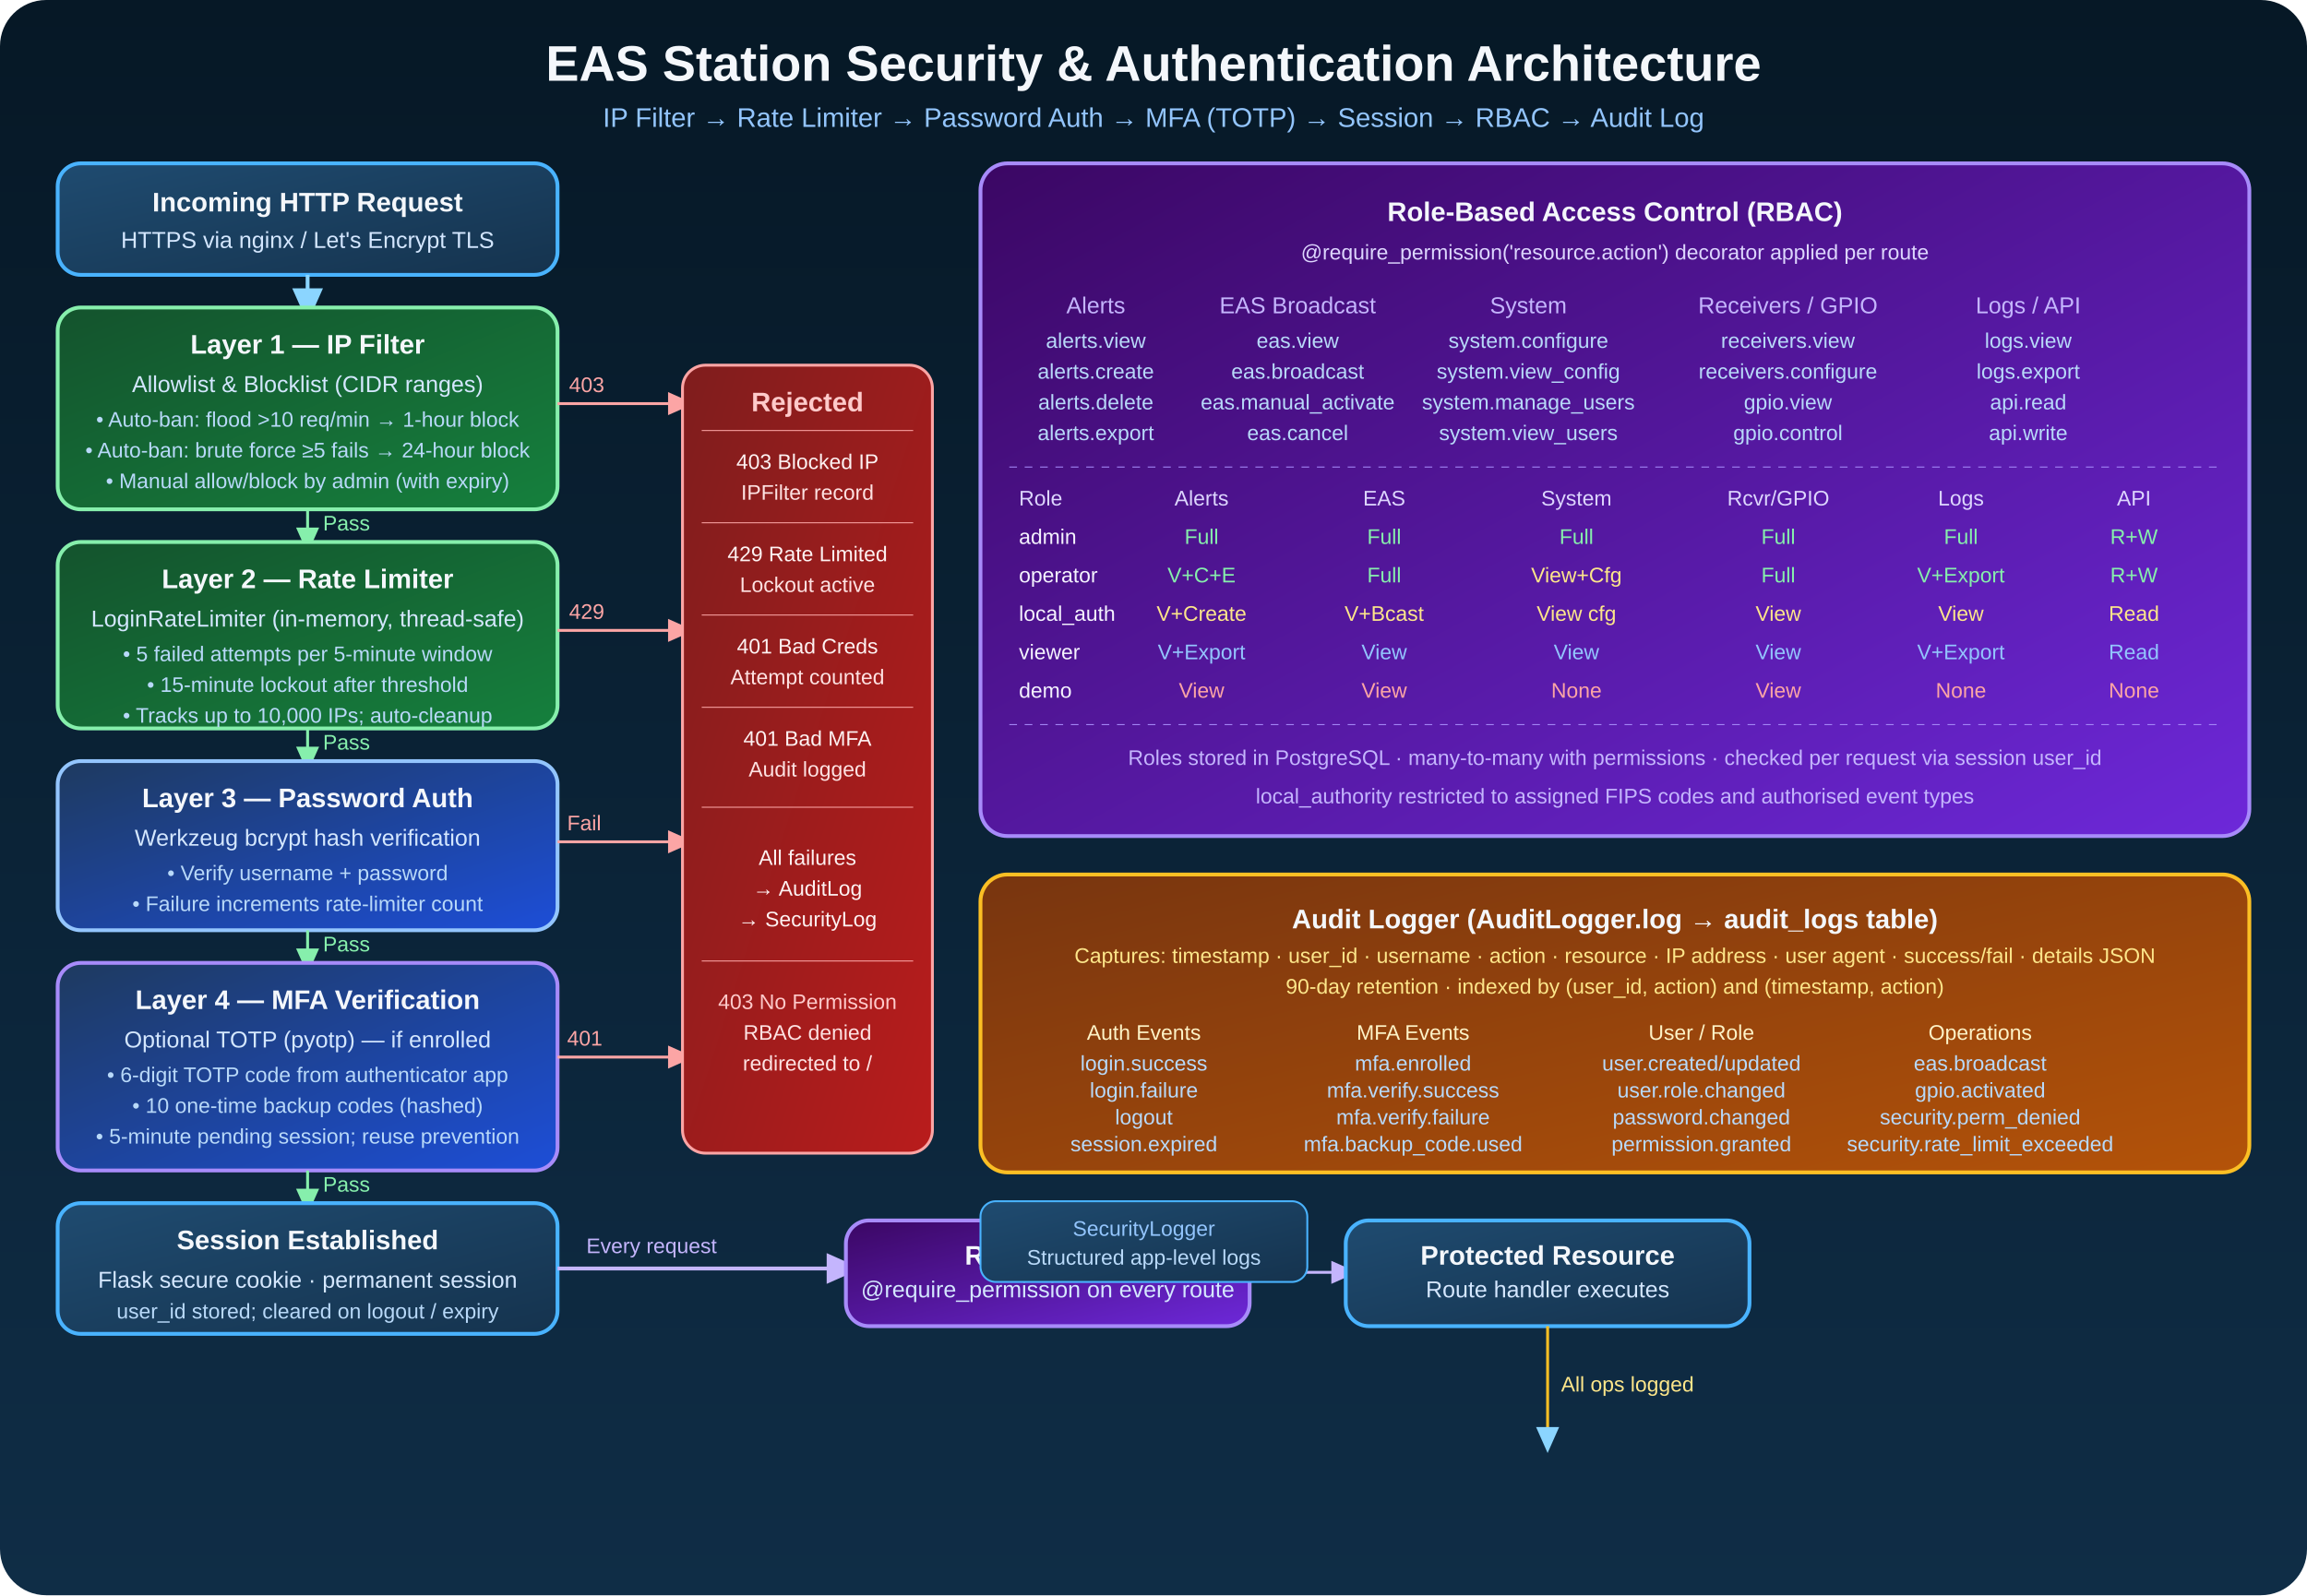
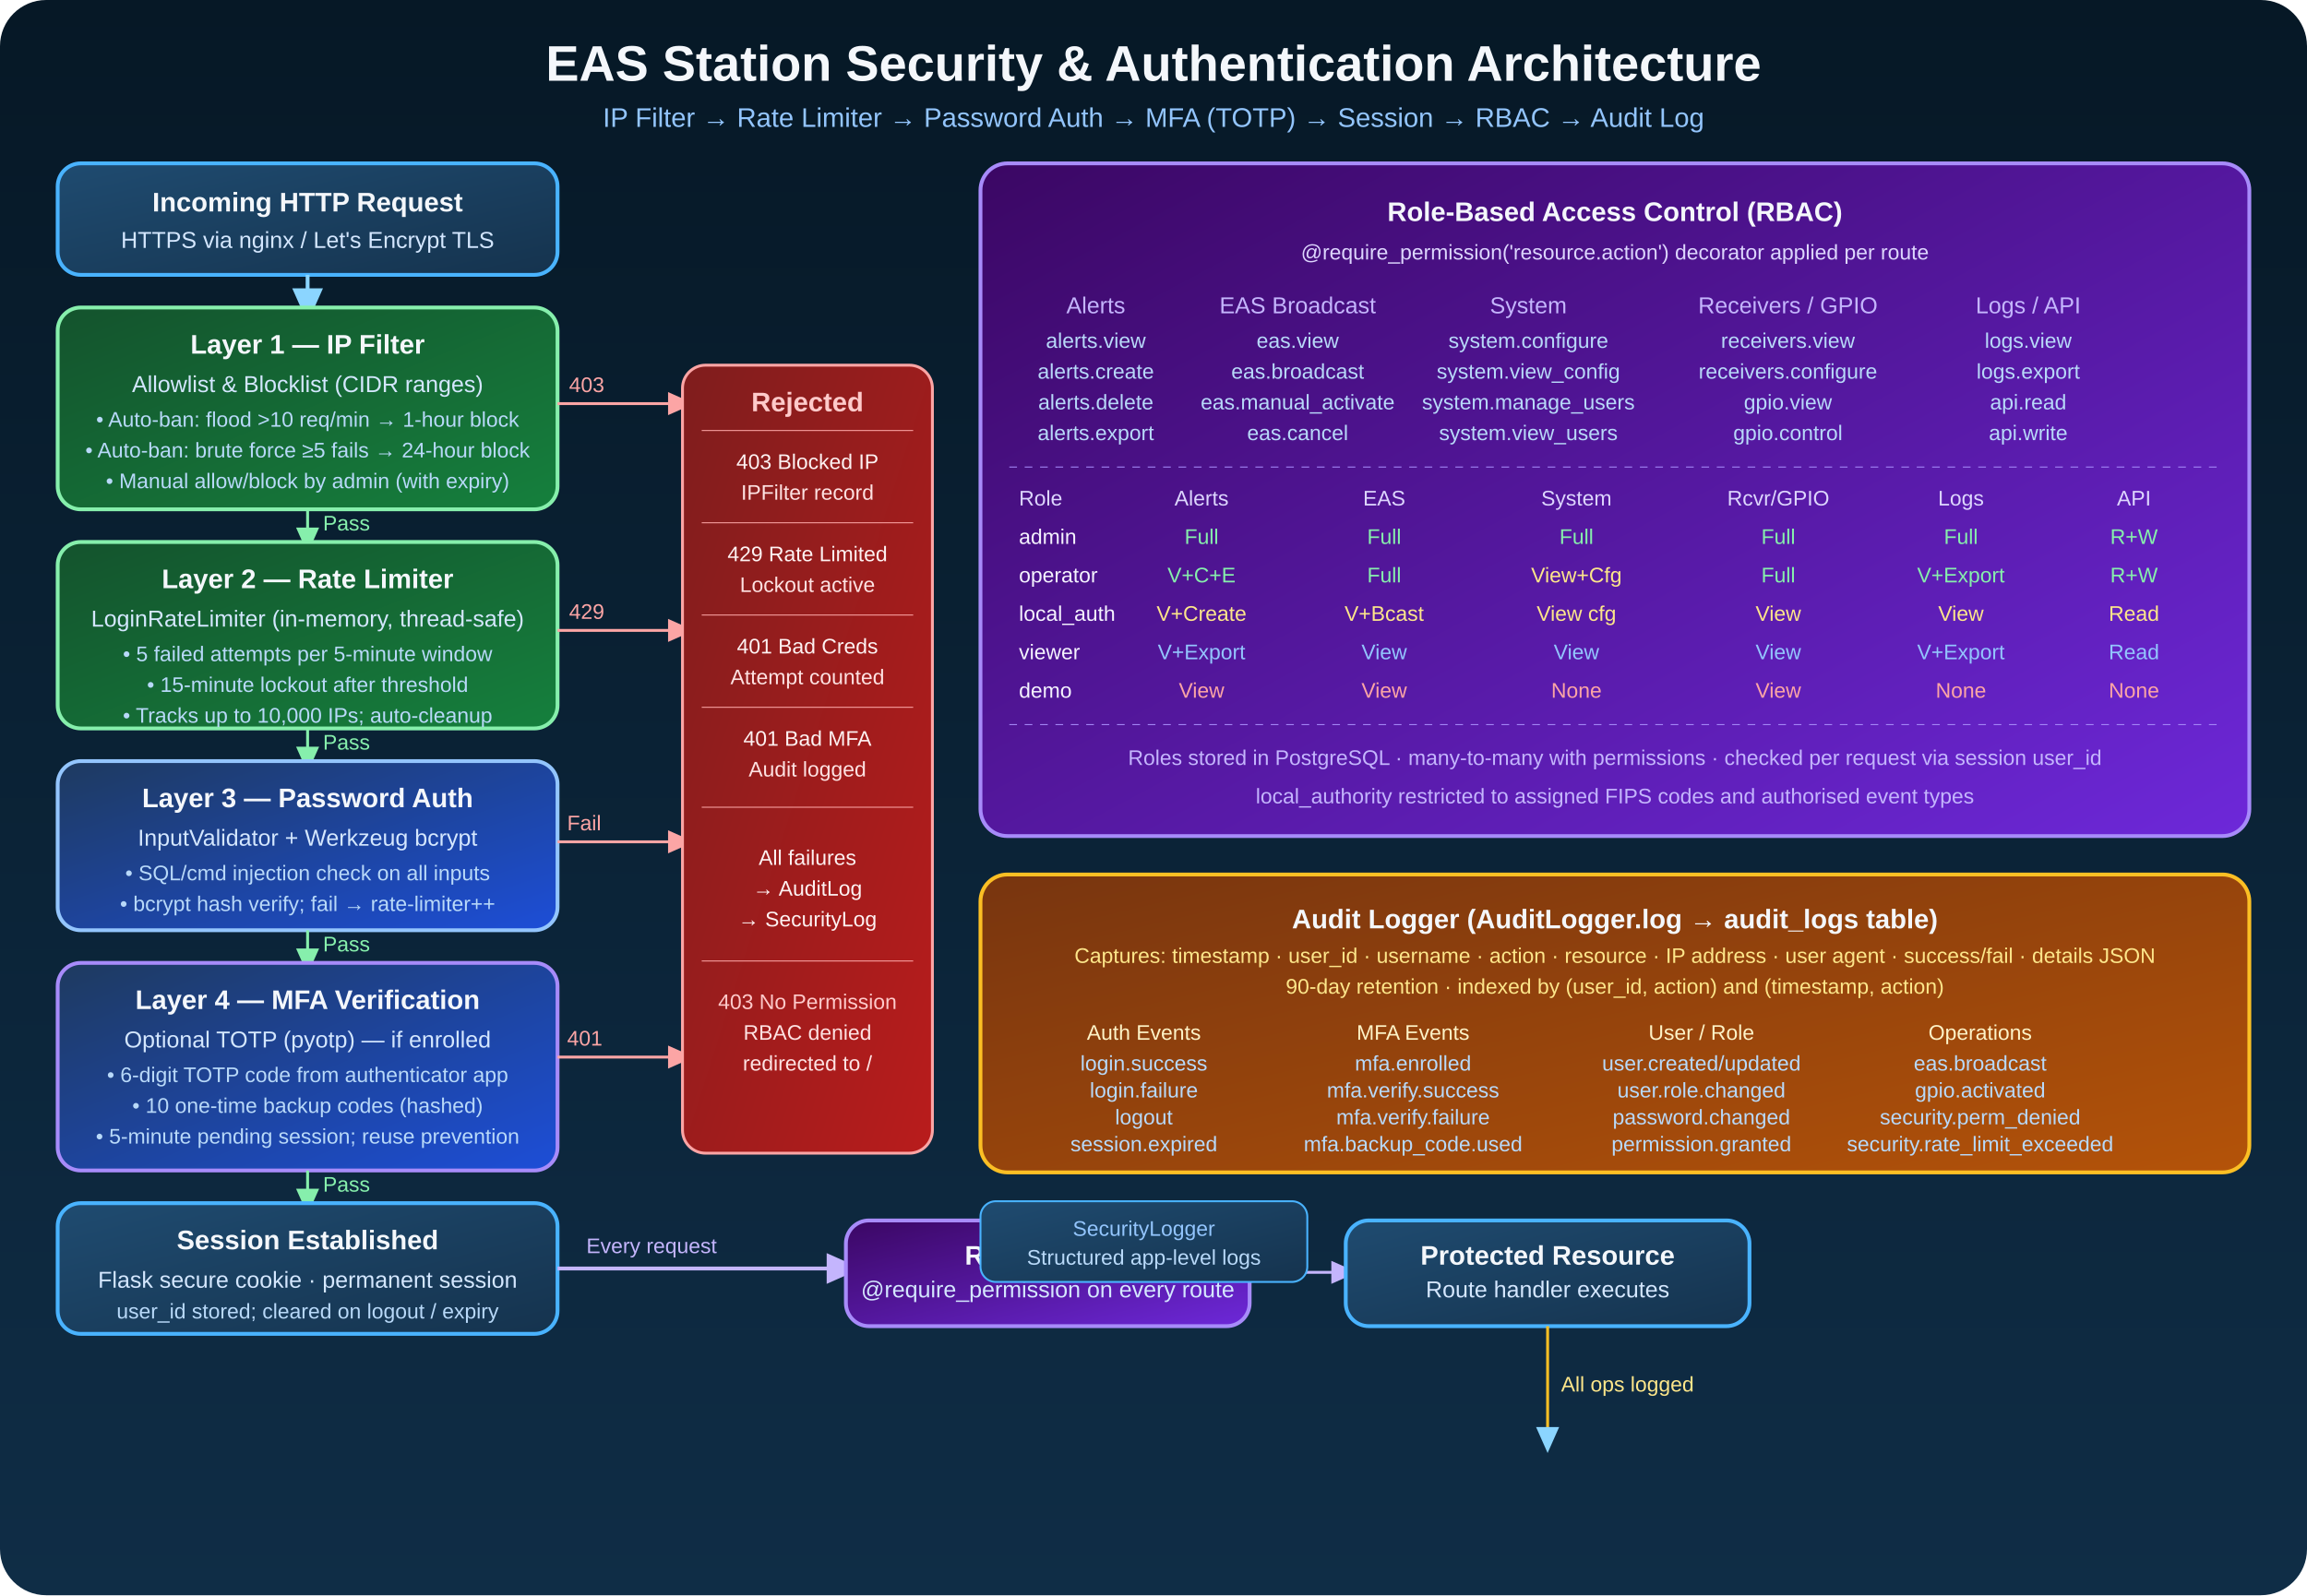
<svg xmlns="http://www.w3.org/2000/svg" width="1200" height="830" viewBox="0 0 1200 830" role="img" aria-labelledby="title desc">
  <defs>
    <linearGradient id="bg" x1="0" x2="0" y1="0" y2="1">
      <stop offset="0%" stop-color="#061826" />
      <stop offset="100%" stop-color="#0f2d46" />
    </linearGradient>
    <linearGradient id="panel" x1="0" x2="1" y1="0" y2="1">
      <stop offset="0%" stop-color="#1f4b70" />
      <stop offset="100%" stop-color="#15334e" />
    </linearGradient>
    <linearGradient id="sec-panel" x1="0" x2="1" y1="0" y2="1">
      <stop offset="0%" stop-color="#14532d" />
      <stop offset="100%" stop-color="#15803d" />
    </linearGradient>
    <linearGradient id="auth-panel" x1="0" x2="1" y1="0" y2="1">
      <stop offset="0%" stop-color="#1e3a5f" />
      <stop offset="100%" stop-color="#1d4ed8" />
    </linearGradient>
    <linearGradient id="rbac-panel" x1="0" x2="1" y1="0" y2="1">
      <stop offset="0%" stop-color="#3b0764" />
      <stop offset="100%" stop-color="#6d28d9" />
    </linearGradient>
    <linearGradient id="red-panel" x1="0" x2="1" y1="0" y2="1">
      <stop offset="0%" stop-color="#7f1d1d" />
      <stop offset="100%" stop-color="#b91c1c" />
    </linearGradient>
    <linearGradient id="audit-panel" x1="0" x2="1" y1="0" y2="1">
      <stop offset="0%" stop-color="#78350f" />
      <stop offset="100%" stop-color="#b45309" />
    </linearGradient>
    <marker id="arrow" markerWidth="10" markerHeight="10" refX="5" refY="5" orient="auto">
      <path d="M0,1 L9,5 L0,9 Z" fill="#8bd5ff" />
    </marker>
    <marker id="red-arrow" markerWidth="10" markerHeight="10" refX="5" refY="5" orient="auto">
      <path d="M0,1 L9,5 L0,9 Z" fill="#fca5a5" />
    </marker>
    <marker id="green-arrow" markerWidth="10" markerHeight="10" refX="5" refY="5" orient="auto">
      <path d="M0,1 L9,5 L0,9 Z" fill="#86efac" />
    </marker>
    <marker id="purple-arrow" markerWidth="10" markerHeight="10" refX="5" refY="5" orient="auto">
      <path d="M0,1 L9,5 L0,9 Z" fill="#c4b5fd" />
    </marker>
    <style>
      text { font-family: 'Segoe UI', 'Helvetica Neue', Arial, sans-serif; fill: #f4f7fb; }
      .headline { font-size: 26px; font-weight: 700; }
      .subtitle { font-size: 14px; fill: #93c5fd; }
      .panel-title { font-size: 14px; font-weight: 600; }
      .sm { font-size: 12px; fill: #d4e7ff; }
      .xs { font-size: 11px; fill: #b8d9f9; }
      .allow { font-size: 11px; fill: #86efac; }
      .deny  { font-size: 11px; fill: #fca5a5; }
    </style>
  </defs>
  <rect width="1200" height="830" rx="24" fill="url(#bg)" />
  <text x="600" y="42" class="headline" text-anchor="middle">EAS Station Security &amp; Authentication Architecture</text>
  <text x="600" y="66" class="subtitle" text-anchor="middle">IP Filter → Rate Limiter → Password Auth → MFA (TOTP) → Session → RBAC → Audit Log</text>
  <g transform="translate(30,85)">
    <rect width="260" height="58" rx="12" fill="url(#panel)" stroke="#49b3ff" stroke-width="2" />
    <text x="130" y="25" class="panel-title" text-anchor="middle">Incoming HTTP Request</text>
    <text x="130" y="44" class="sm" text-anchor="middle">HTTPS via nginx / Let's Encrypt TLS</text>
  </g>
  <line x1="160" y1="143" x2="160" y2="160" stroke="#8bd5ff" stroke-width="2" marker-end="url(#arrow)" />
  <g transform="translate(30,160)">
    <rect width="260" height="105" rx="12" fill="url(#sec-panel)" stroke="#86efac" stroke-width="2" />
    <text x="130" y="24" class="panel-title" text-anchor="middle">Layer 1 — IP Filter</text>
    <text x="130" y="44" class="sm" text-anchor="middle">Allowlist &amp; Blocklist (CIDR ranges)</text>
    <text x="130" y="62" class="xs" text-anchor="middle">• Auto-ban: flood &gt;10 req/min → 1-hour block</text>
    <text x="130" y="78" class="xs" text-anchor="middle">• Auto-ban: brute force ≥5 fails → 24-hour block</text>
    <text x="130" y="94" class="xs" text-anchor="middle">• Manual allow/block by admin (with expiry)</text>
  </g>
  <line x1="290" y1="210" x2="355" y2="210" stroke="#fca5a5" stroke-width="1.5" marker-end="url(#red-arrow)" />
  <text x="296" y="204" class="deny">403</text>
  <line x1="160" y1="265" x2="160" y2="282" stroke="#86efac" stroke-width="1.5" marker-end="url(#green-arrow)" />
  <text x="168" y="276" class="allow">Pass</text>
  <g transform="translate(30,282)">
    <rect width="260" height="97" rx="12" fill="url(#sec-panel)" stroke="#86efac" stroke-width="2" />
    <text x="130" y="24" class="panel-title" text-anchor="middle">Layer 2 — Rate Limiter</text>
    <text x="130" y="44" class="sm" text-anchor="middle">LoginRateLimiter (in-memory, thread-safe)</text>
    <text x="130" y="62" class="xs" text-anchor="middle">• 5 failed attempts per 5-minute window</text>
    <text x="130" y="78" class="xs" text-anchor="middle">• 15-minute lockout after threshold</text>
    <text x="130" y="94" class="xs" text-anchor="middle">• Tracks up to 10,000 IPs; auto-cleanup</text>
  </g>
  <line x1="290" y1="328" x2="355" y2="328" stroke="#fca5a5" stroke-width="1.5" marker-end="url(#red-arrow)" />
  <text x="296" y="322" class="deny">429</text>
  <line x1="160" y1="379" x2="160" y2="396" stroke="#86efac" stroke-width="1.5" marker-end="url(#green-arrow)" />
  <text x="168" y="390" class="allow">Pass</text>
  <g transform="translate(30,396)">
    <rect width="260" height="88" rx="12" fill="url(#auth-panel)" stroke="#93c5fd" stroke-width="2" />
    <text x="130" y="24" class="panel-title" text-anchor="middle">Layer 3 — Password Auth</text>
-     <text x="130" y="44" class="sm" text-anchor="middle">Werkzeug bcrypt hash verification</text>
-     <text x="130" y="62" class="xs" text-anchor="middle">• Verify username + password</text>
-     <text x="130" y="78" class="xs" text-anchor="middle">• Failure increments rate-limiter count</text>
+     <text x="130" y="44" class="sm" text-anchor="middle">InputValidator + Werkzeug bcrypt</text>
+     <text x="130" y="62" class="xs" text-anchor="middle">• SQL/cmd injection check on all inputs</text>
+     <text x="130" y="78" class="xs" text-anchor="middle">• bcrypt hash verify; fail → rate-limiter++</text>
  </g>
  <line x1="290" y1="438" x2="355" y2="438" stroke="#fca5a5" stroke-width="1.5" marker-end="url(#red-arrow)" />
  <text x="295" y="432" class="deny">Fail</text>
  <line x1="160" y1="484" x2="160" y2="501" stroke="#86efac" stroke-width="1.5" marker-end="url(#green-arrow)" />
  <text x="168" y="495" class="allow">Pass</text>
  <g transform="translate(30,501)">
    <rect width="260" height="108" rx="12" fill="url(#auth-panel)" stroke="#a78bfa" stroke-width="2" />
    <text x="130" y="24" class="panel-title" text-anchor="middle">Layer 4 — MFA Verification</text>
    <text x="130" y="44" class="sm" text-anchor="middle">Optional TOTP (pyotp) — if enrolled</text>
    <text x="130" y="62" class="xs" text-anchor="middle">• 6-digit TOTP code from authenticator app</text>
    <text x="130" y="78" class="xs" text-anchor="middle">• 10 one-time backup codes (hashed)</text>
    <text x="130" y="94" class="xs" text-anchor="middle">• 5-minute pending session; reuse prevention</text>
  </g>
  <line x1="290" y1="550" x2="355" y2="550" stroke="#fca5a5" stroke-width="1.5" marker-end="url(#red-arrow)" />
  <text x="295" y="544" class="deny">401</text>
  <line x1="160" y1="609" x2="160" y2="626" stroke="#86efac" stroke-width="1.5" marker-end="url(#green-arrow)" />
  <text x="168" y="620" class="allow">Pass</text>
  <g transform="translate(30,626)">
    <rect width="260" height="68" rx="12" fill="url(#panel)" stroke="#49b3ff" stroke-width="2" />
    <text x="130" y="24" class="panel-title" text-anchor="middle">Session Established</text>
    <text x="130" y="44" class="sm" text-anchor="middle">Flask secure cookie · permanent session</text>
    <text x="130" y="60" class="xs" text-anchor="middle">user_id stored; cleared on logout / expiry</text>
  </g>
  <line x1="290" y1="660" x2="440" y2="660" stroke="#c4b5fd" stroke-width="2" marker-end="url(#purple-arrow)" />
  <text x="305" y="652" class="xs" style="fill:#c4b5fd">Every request</text>
  <g transform="translate(355,190)">
    <rect width="130" height="410" rx="12" fill="url(#red-panel)" stroke="#fca5a5" stroke-width="1.5" />
    <text x="65" y="24" class="panel-title" text-anchor="middle" style="fill:#fecaca">Rejected</text>
    <line x1="10" y1="34" x2="120" y2="34" stroke="#fca5a5" stroke-width="0.5" />
    <text x="65" y="54" class="xs" text-anchor="middle" style="fill:#fef2f2">403 Blocked IP</text>
    <text x="65" y="70" class="xs" text-anchor="middle" style="fill:#fee2e2">IPFilter record</text>
    <line x1="10" y1="82" x2="120" y2="82" stroke="#fca5a5" stroke-width="0.5" />
    <text x="65" y="102" class="xs" text-anchor="middle" style="fill:#fef2f2">429 Rate Limited</text>
    <text x="65" y="118" class="xs" text-anchor="middle" style="fill:#fee2e2">Lockout active</text>
    <line x1="10" y1="130" x2="120" y2="130" stroke="#fca5a5" stroke-width="0.5" />
    <text x="65" y="150" class="xs" text-anchor="middle" style="fill:#fef2f2">401 Bad Creds</text>
    <text x="65" y="166" class="xs" text-anchor="middle" style="fill:#fee2e2">Attempt counted</text>
    <line x1="10" y1="178" x2="120" y2="178" stroke="#fca5a5" stroke-width="0.5" />
    <text x="65" y="198" class="xs" text-anchor="middle" style="fill:#fef2f2">401 Bad MFA</text>
    <text x="65" y="214" class="xs" text-anchor="middle" style="fill:#fee2e2">Audit logged</text>
    <line x1="10" y1="230" x2="120" y2="230" stroke="#fca5a5" stroke-width="0.5" />
    <text x="65" y="260" class="xs" text-anchor="middle" style="fill:#fef2f2">All failures</text>
    <text x="65" y="276" class="xs" text-anchor="middle" style="fill:#fef2f2">→ AuditLog</text>
    <text x="65" y="292" class="xs" text-anchor="middle" style="fill:#fef2f2">→ SecurityLog</text>
    <line x1="10" y1="310" x2="120" y2="310" stroke="#fca5a5" stroke-width="0.5" />
    <text x="65" y="335" class="xs" text-anchor="middle" style="fill:#fecaca">403 No Permission</text>
    <text x="65" y="351" class="xs" text-anchor="middle" style="fill:#fee2e2">RBAC denied</text>
    <text x="65" y="367" class="xs" text-anchor="middle" style="fill:#fee2e2">redirected to /</text>
  </g>
  <g transform="translate(510,85)">
    <rect width="660" height="350" rx="14" fill="url(#rbac-panel)" stroke="#a78bfa" stroke-width="2" />
    <text x="330" y="30" class="panel-title" text-anchor="middle">Role-Based Access Control (RBAC)</text>
    <text x="330" y="50" class="xs" text-anchor="middle" style="fill:#ddd6fe">@require_permission('resource.action') decorator applied per route</text>
    <text x="60" y="78" class="sm" text-anchor="middle" style="fill:#c4b5fd">Alerts</text>
    <text x="165" y="78" class="sm" text-anchor="middle" style="fill:#c4b5fd">EAS Broadcast</text>
    <text x="285" y="78" class="sm" text-anchor="middle" style="fill:#c4b5fd">System</text>
    <text x="420" y="78" class="sm" text-anchor="middle" style="fill:#c4b5fd">Receivers / GPIO</text>
    <text x="545" y="78" class="sm" text-anchor="middle" style="fill:#c4b5fd">Logs / API</text>
    <text x="60" y="96" class="xs" text-anchor="middle">alerts.view</text>
    <text x="60" y="112" class="xs" text-anchor="middle">alerts.create</text>
    <text x="60" y="128" class="xs" text-anchor="middle">alerts.delete</text>
    <text x="60" y="144" class="xs" text-anchor="middle">alerts.export</text>
    <text x="165" y="96" class="xs" text-anchor="middle">eas.view</text>
    <text x="165" y="112" class="xs" text-anchor="middle">eas.broadcast</text>
    <text x="165" y="128" class="xs" text-anchor="middle">eas.manual_activate</text>
    <text x="165" y="144" class="xs" text-anchor="middle">eas.cancel</text>
    <text x="285" y="96" class="xs" text-anchor="middle">system.configure</text>
    <text x="285" y="112" class="xs" text-anchor="middle">system.view_config</text>
    <text x="285" y="128" class="xs" text-anchor="middle">system.manage_users</text>
    <text x="285" y="144" class="xs" text-anchor="middle">system.view_users</text>
    <text x="420" y="96" class="xs" text-anchor="middle">receivers.view</text>
    <text x="420" y="112" class="xs" text-anchor="middle">receivers.configure</text>
    <text x="420" y="128" class="xs" text-anchor="middle">gpio.view</text>
    <text x="420" y="144" class="xs" text-anchor="middle">gpio.control</text>
    <text x="545" y="96" class="xs" text-anchor="middle">logs.view</text>
    <text x="545" y="112" class="xs" text-anchor="middle">logs.export</text>
    <text x="545" y="128" class="xs" text-anchor="middle">api.read</text>
    <text x="545" y="144" class="xs" text-anchor="middle">api.write</text>
    <line x1="15" y1="158" x2="645" y2="158" stroke="#a78bfa" stroke-width="0.5" stroke-dasharray="4" />
    <text x="20" y="178" class="xs" style="fill:#ddd6fe">Role</text>
    <text x="115" y="178" class="xs" text-anchor="middle" style="fill:#ddd6fe">Alerts</text>
    <text x="210" y="178" class="xs" text-anchor="middle" style="fill:#ddd6fe">EAS</text>
    <text x="310" y="178" class="xs" text-anchor="middle" style="fill:#ddd6fe">System</text>
    <text x="415" y="178" class="xs" text-anchor="middle" style="fill:#ddd6fe">Rcvr/GPIO</text>
    <text x="510" y="178" class="xs" text-anchor="middle" style="fill:#ddd6fe">Logs</text>
    <text x="600" y="178" class="xs" text-anchor="middle" style="fill:#ddd6fe">API</text>
    <text x="20" y="198" class="xs" style="fill:#f5f3ff">admin</text>
    <text x="115" y="198" class="xs" text-anchor="middle" style="fill:#86efac">Full</text>
    <text x="210" y="198" class="xs" text-anchor="middle" style="fill:#86efac">Full</text>
    <text x="310" y="198" class="xs" text-anchor="middle" style="fill:#86efac">Full</text>
    <text x="415" y="198" class="xs" text-anchor="middle" style="fill:#86efac">Full</text>
    <text x="510" y="198" class="xs" text-anchor="middle" style="fill:#86efac">Full</text>
    <text x="600" y="198" class="xs" text-anchor="middle" style="fill:#86efac">R+W</text>
    <text x="20" y="218" class="xs" style="fill:#f5f3ff">operator</text>
    <text x="115" y="218" class="xs" text-anchor="middle" style="fill:#86efac">V+C+E</text>
    <text x="210" y="218" class="xs" text-anchor="middle" style="fill:#86efac">Full</text>
    <text x="310" y="218" class="xs" text-anchor="middle" style="fill:#fde68a">View+Cfg</text>
    <text x="415" y="218" class="xs" text-anchor="middle" style="fill:#86efac">Full</text>
    <text x="510" y="218" class="xs" text-anchor="middle" style="fill:#86efac">V+Export</text>
    <text x="600" y="218" class="xs" text-anchor="middle" style="fill:#86efac">R+W</text>
    <text x="20" y="238" class="xs" style="fill:#f5f3ff">local_auth</text>
    <text x="115" y="238" class="xs" text-anchor="middle" style="fill:#fde68a">V+Create</text>
    <text x="210" y="238" class="xs" text-anchor="middle" style="fill:#fde68a">V+Bcast</text>
    <text x="310" y="238" class="xs" text-anchor="middle" style="fill:#fde68a">View cfg</text>
    <text x="415" y="238" class="xs" text-anchor="middle" style="fill:#fde68a">View</text>
    <text x="510" y="238" class="xs" text-anchor="middle" style="fill:#fde68a">View</text>
    <text x="600" y="238" class="xs" text-anchor="middle" style="fill:#fde68a">Read</text>
    <text x="20" y="258" class="xs" style="fill:#f5f3ff">viewer</text>
    <text x="115" y="258" class="xs" text-anchor="middle" style="fill:#93c5fd">V+Export</text>
    <text x="210" y="258" class="xs" text-anchor="middle" style="fill:#93c5fd">View</text>
    <text x="310" y="258" class="xs" text-anchor="middle" style="fill:#93c5fd">View</text>
    <text x="415" y="258" class="xs" text-anchor="middle" style="fill:#93c5fd">View</text>
    <text x="510" y="258" class="xs" text-anchor="middle" style="fill:#93c5fd">V+Export</text>
    <text x="600" y="258" class="xs" text-anchor="middle" style="fill:#93c5fd">Read</text>
    <text x="20" y="278" class="xs" style="fill:#f5f3ff">demo</text>
    <text x="115" y="278" class="xs" text-anchor="middle" style="fill:#fca5a5">View</text>
    <text x="210" y="278" class="xs" text-anchor="middle" style="fill:#fca5a5">View</text>
    <text x="310" y="278" class="xs" text-anchor="middle" style="fill:#fca5a5">None</text>
    <text x="415" y="278" class="xs" text-anchor="middle" style="fill:#fca5a5">View</text>
    <text x="510" y="278" class="xs" text-anchor="middle" style="fill:#fca5a5">None</text>
    <text x="600" y="278" class="xs" text-anchor="middle" style="fill:#fca5a5">None</text>
    <line x1="15" y1="292" x2="645" y2="292" stroke="#a78bfa" stroke-width="0.5" stroke-dasharray="4" />
    <text x="330" y="313" class="xs" text-anchor="middle" style="fill:#c4b5fd">Roles stored in PostgreSQL · many-to-many with permissions · checked per request via session user_id</text>
    <text x="330" y="333" class="xs" text-anchor="middle" style="fill:#c4b5fd">local_authority restricted to assigned FIPS codes and authorised event types</text>
  </g>
  <g transform="translate(440,635)">
    <rect width="210" height="55" rx="12" fill="url(#rbac-panel)" stroke="#a78bfa" stroke-width="2" />
    <text x="105" y="23" class="panel-title" text-anchor="middle">RBAC Check</text>
    <text x="105" y="40" class="sm" text-anchor="middle">@require_permission on every route</text>
  </g>
  <line x1="650" y1="662" x2="700" y2="662" stroke="#c4b5fd" stroke-width="1.5" marker-end="url(#purple-arrow)" />
  <g transform="translate(700,635)">
    <rect width="210" height="55" rx="12" fill="url(#panel)" stroke="#49b3ff" stroke-width="2" />
    <text x="105" y="23" class="panel-title" text-anchor="middle">Protected Resource</text>
    <text x="105" y="40" class="sm" text-anchor="middle">Route handler executes</text>
  </g>
  <g transform="translate(510,455)">
    <rect width="660" height="155" rx="14" fill="url(#audit-panel)" stroke="#fbbf24" stroke-width="2" />
    <text x="330" y="28" class="panel-title" text-anchor="middle">Audit Logger (AuditLogger.log → audit_logs table)</text>
    <text x="330" y="46" class="xs" text-anchor="middle" style="fill:#fde68a">Captures: timestamp · user_id · username · action · resource · IP address · user agent · success/fail · details JSON</text>
    <text x="330" y="62" class="xs" text-anchor="middle" style="fill:#fde68a">90-day retention · indexed by (user_id, action) and (timestamp, action)</text>
    <text x="85" y="86" class="xs" text-anchor="middle" style="fill:#fef3c7">Auth Events</text>
    <text x="85" y="102" class="xs" text-anchor="middle">login.success</text>
    <text x="85" y="116" class="xs" text-anchor="middle">login.failure</text>
    <text x="85" y="130" class="xs" text-anchor="middle">logout</text>
    <text x="85" y="144" class="xs" text-anchor="middle">session.expired</text>
    <text x="225" y="86" class="xs" text-anchor="middle" style="fill:#fef3c7">MFA Events</text>
    <text x="225" y="102" class="xs" text-anchor="middle">mfa.enrolled</text>
    <text x="225" y="116" class="xs" text-anchor="middle">mfa.verify.success</text>
    <text x="225" y="130" class="xs" text-anchor="middle">mfa.verify.failure</text>
    <text x="225" y="144" class="xs" text-anchor="middle">mfa.backup_code.used</text>
    <text x="375" y="86" class="xs" text-anchor="middle" style="fill:#fef3c7">User / Role</text>
    <text x="375" y="102" class="xs" text-anchor="middle">user.created/updated</text>
    <text x="375" y="116" class="xs" text-anchor="middle">user.role.changed</text>
    <text x="375" y="130" class="xs" text-anchor="middle">password.changed</text>
    <text x="375" y="144" class="xs" text-anchor="middle">permission.granted</text>
    <text x="520" y="86" class="xs" text-anchor="middle" style="fill:#fef3c7">Operations</text>
    <text x="520" y="102" class="xs" text-anchor="middle">eas.broadcast</text>
    <text x="520" y="116" class="xs" text-anchor="middle">gpio.activated</text>
    <text x="520" y="130" class="xs" text-anchor="middle">security.perm_denied</text>
    <text x="520" y="144" class="xs" text-anchor="middle">security.rate_limit_exceeded</text>
  </g>
  <line x1="805" y1="690" x2="805" y2="750" stroke="#fbbf24" stroke-width="1.5" marker-end="url(#arrow)" />
  <text x="812" y="724" class="xs" style="fill:#fde68a">All ops logged</text>
  <g transform="translate(510,625)">
    <rect width="170" height="42" rx="8" fill="url(#panel)" stroke="#49b3ff" stroke-width="1" />
    <text x="85" y="18" class="xs" text-anchor="middle" style="fill:#93c5fd">SecurityLogger</text>
    <text x="85" y="33" class="xs" text-anchor="middle">Structured app-level logs</text>
  </g>
</svg>
